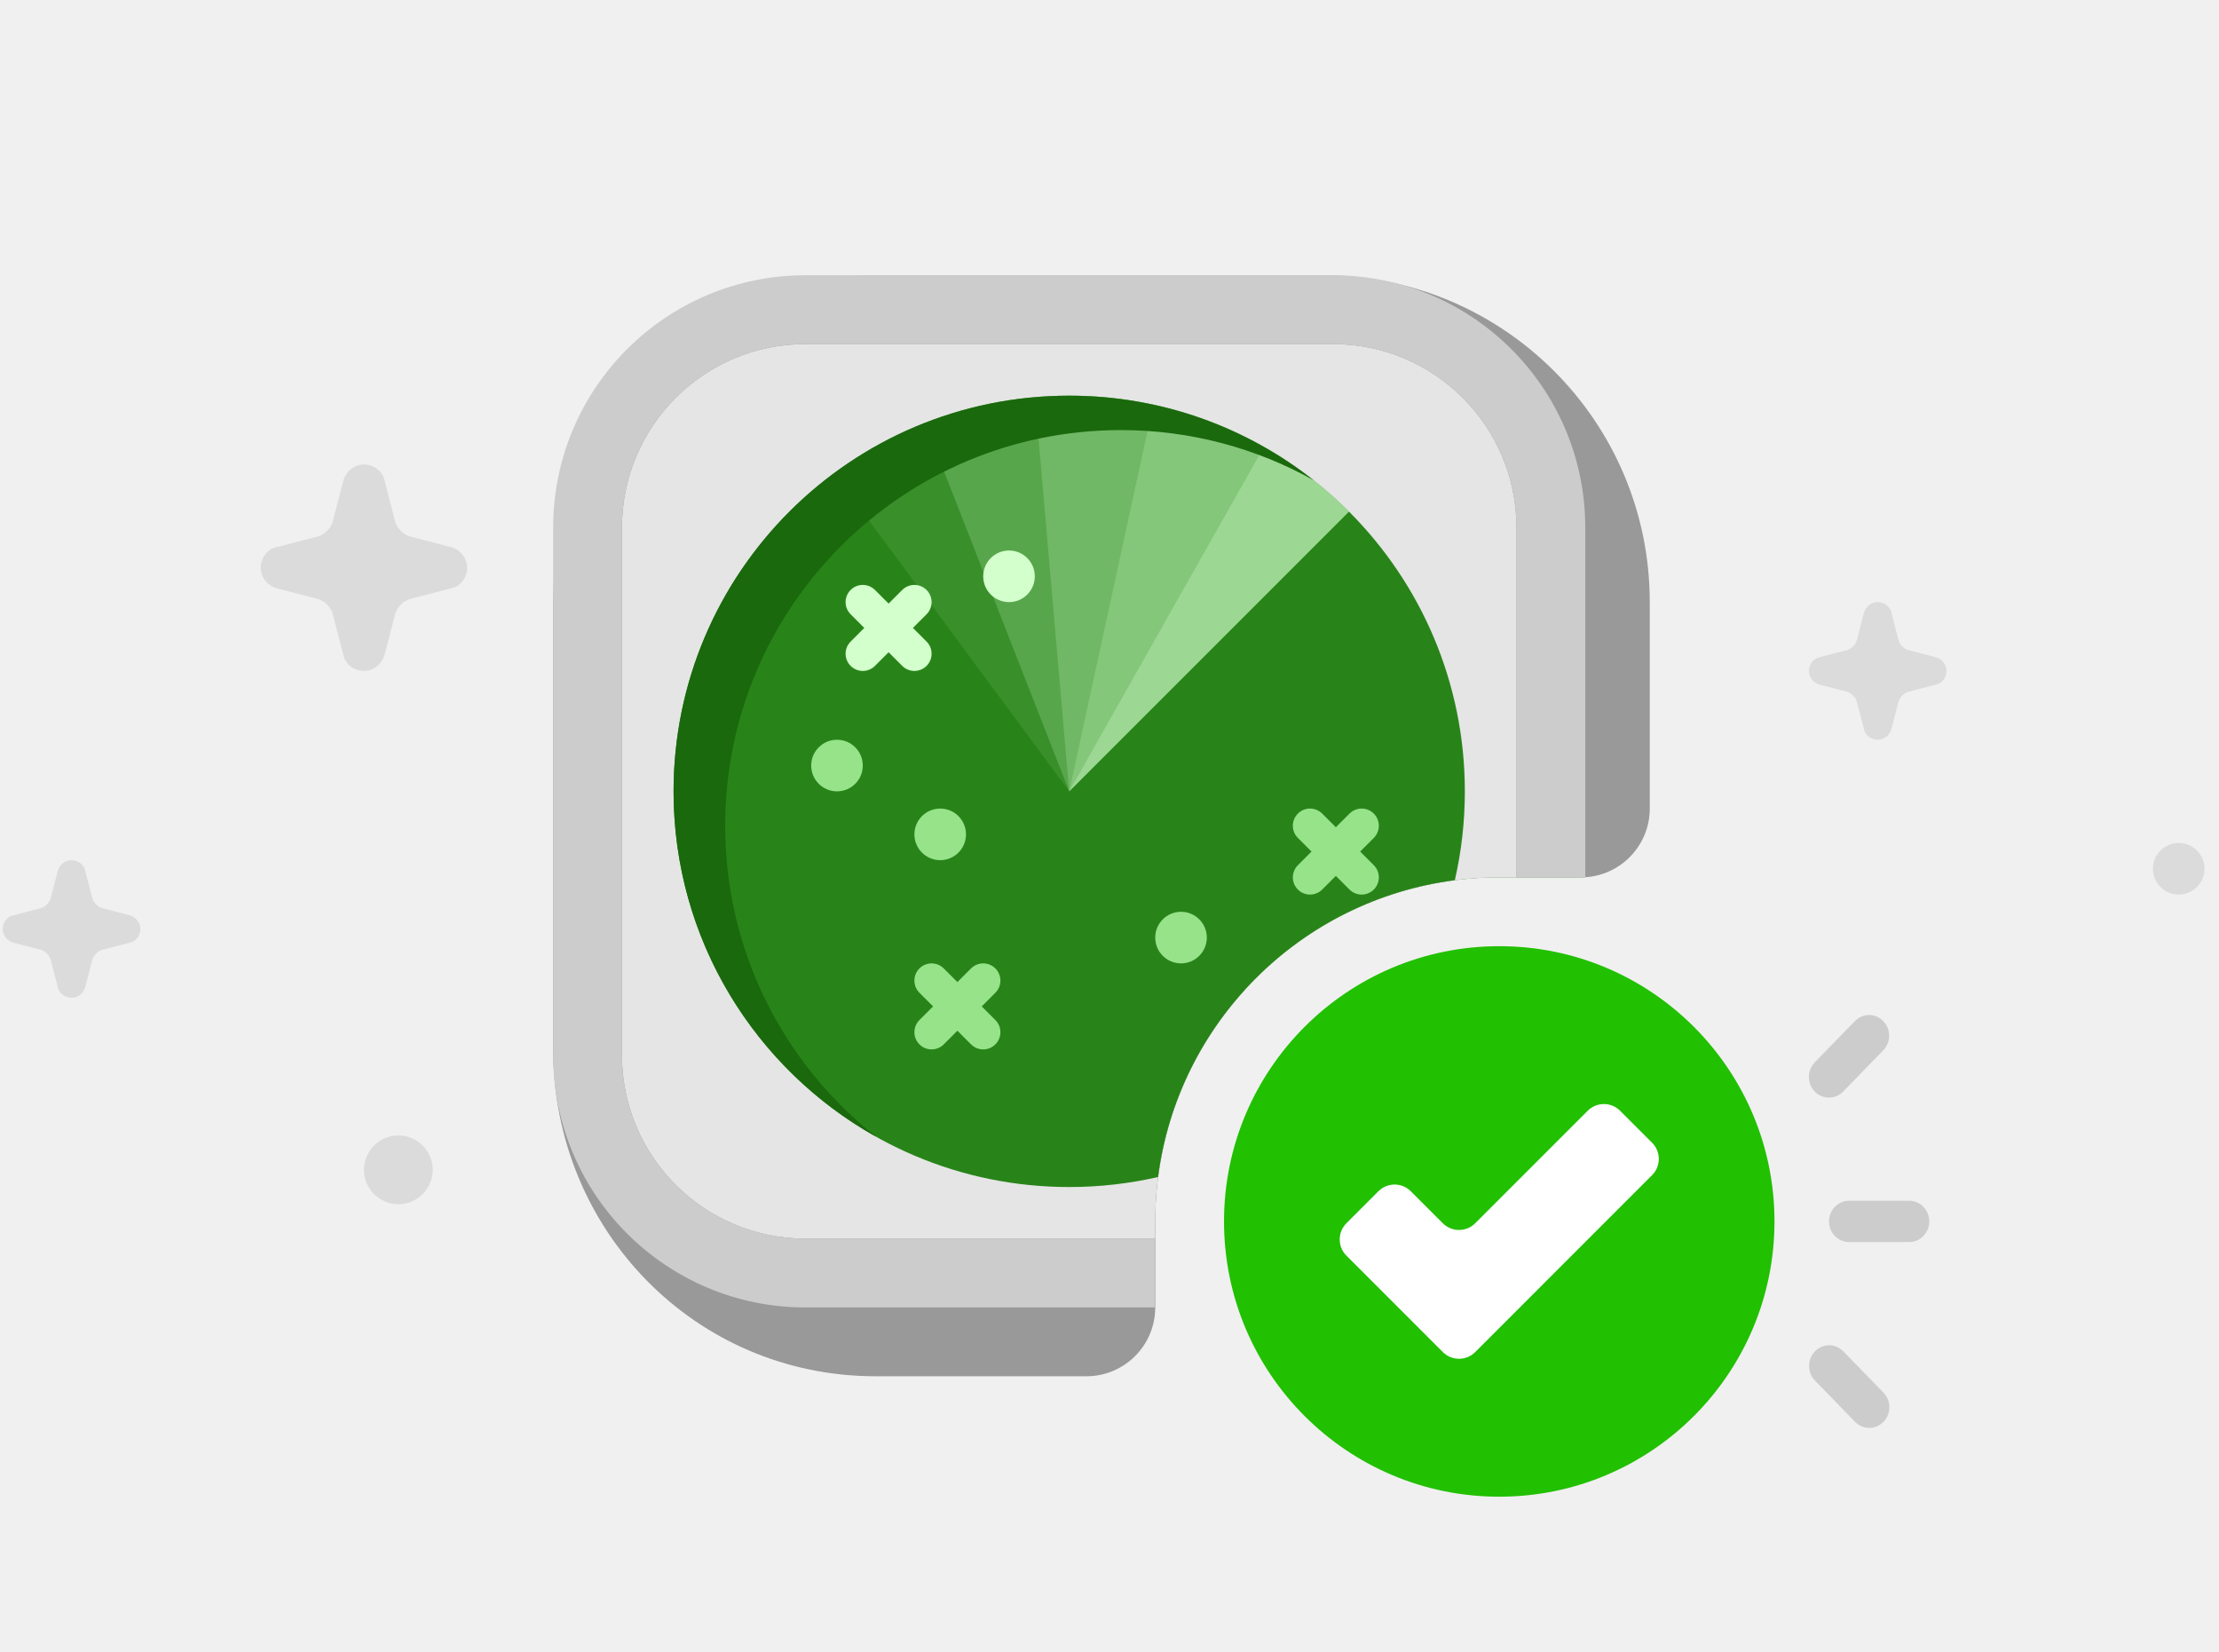
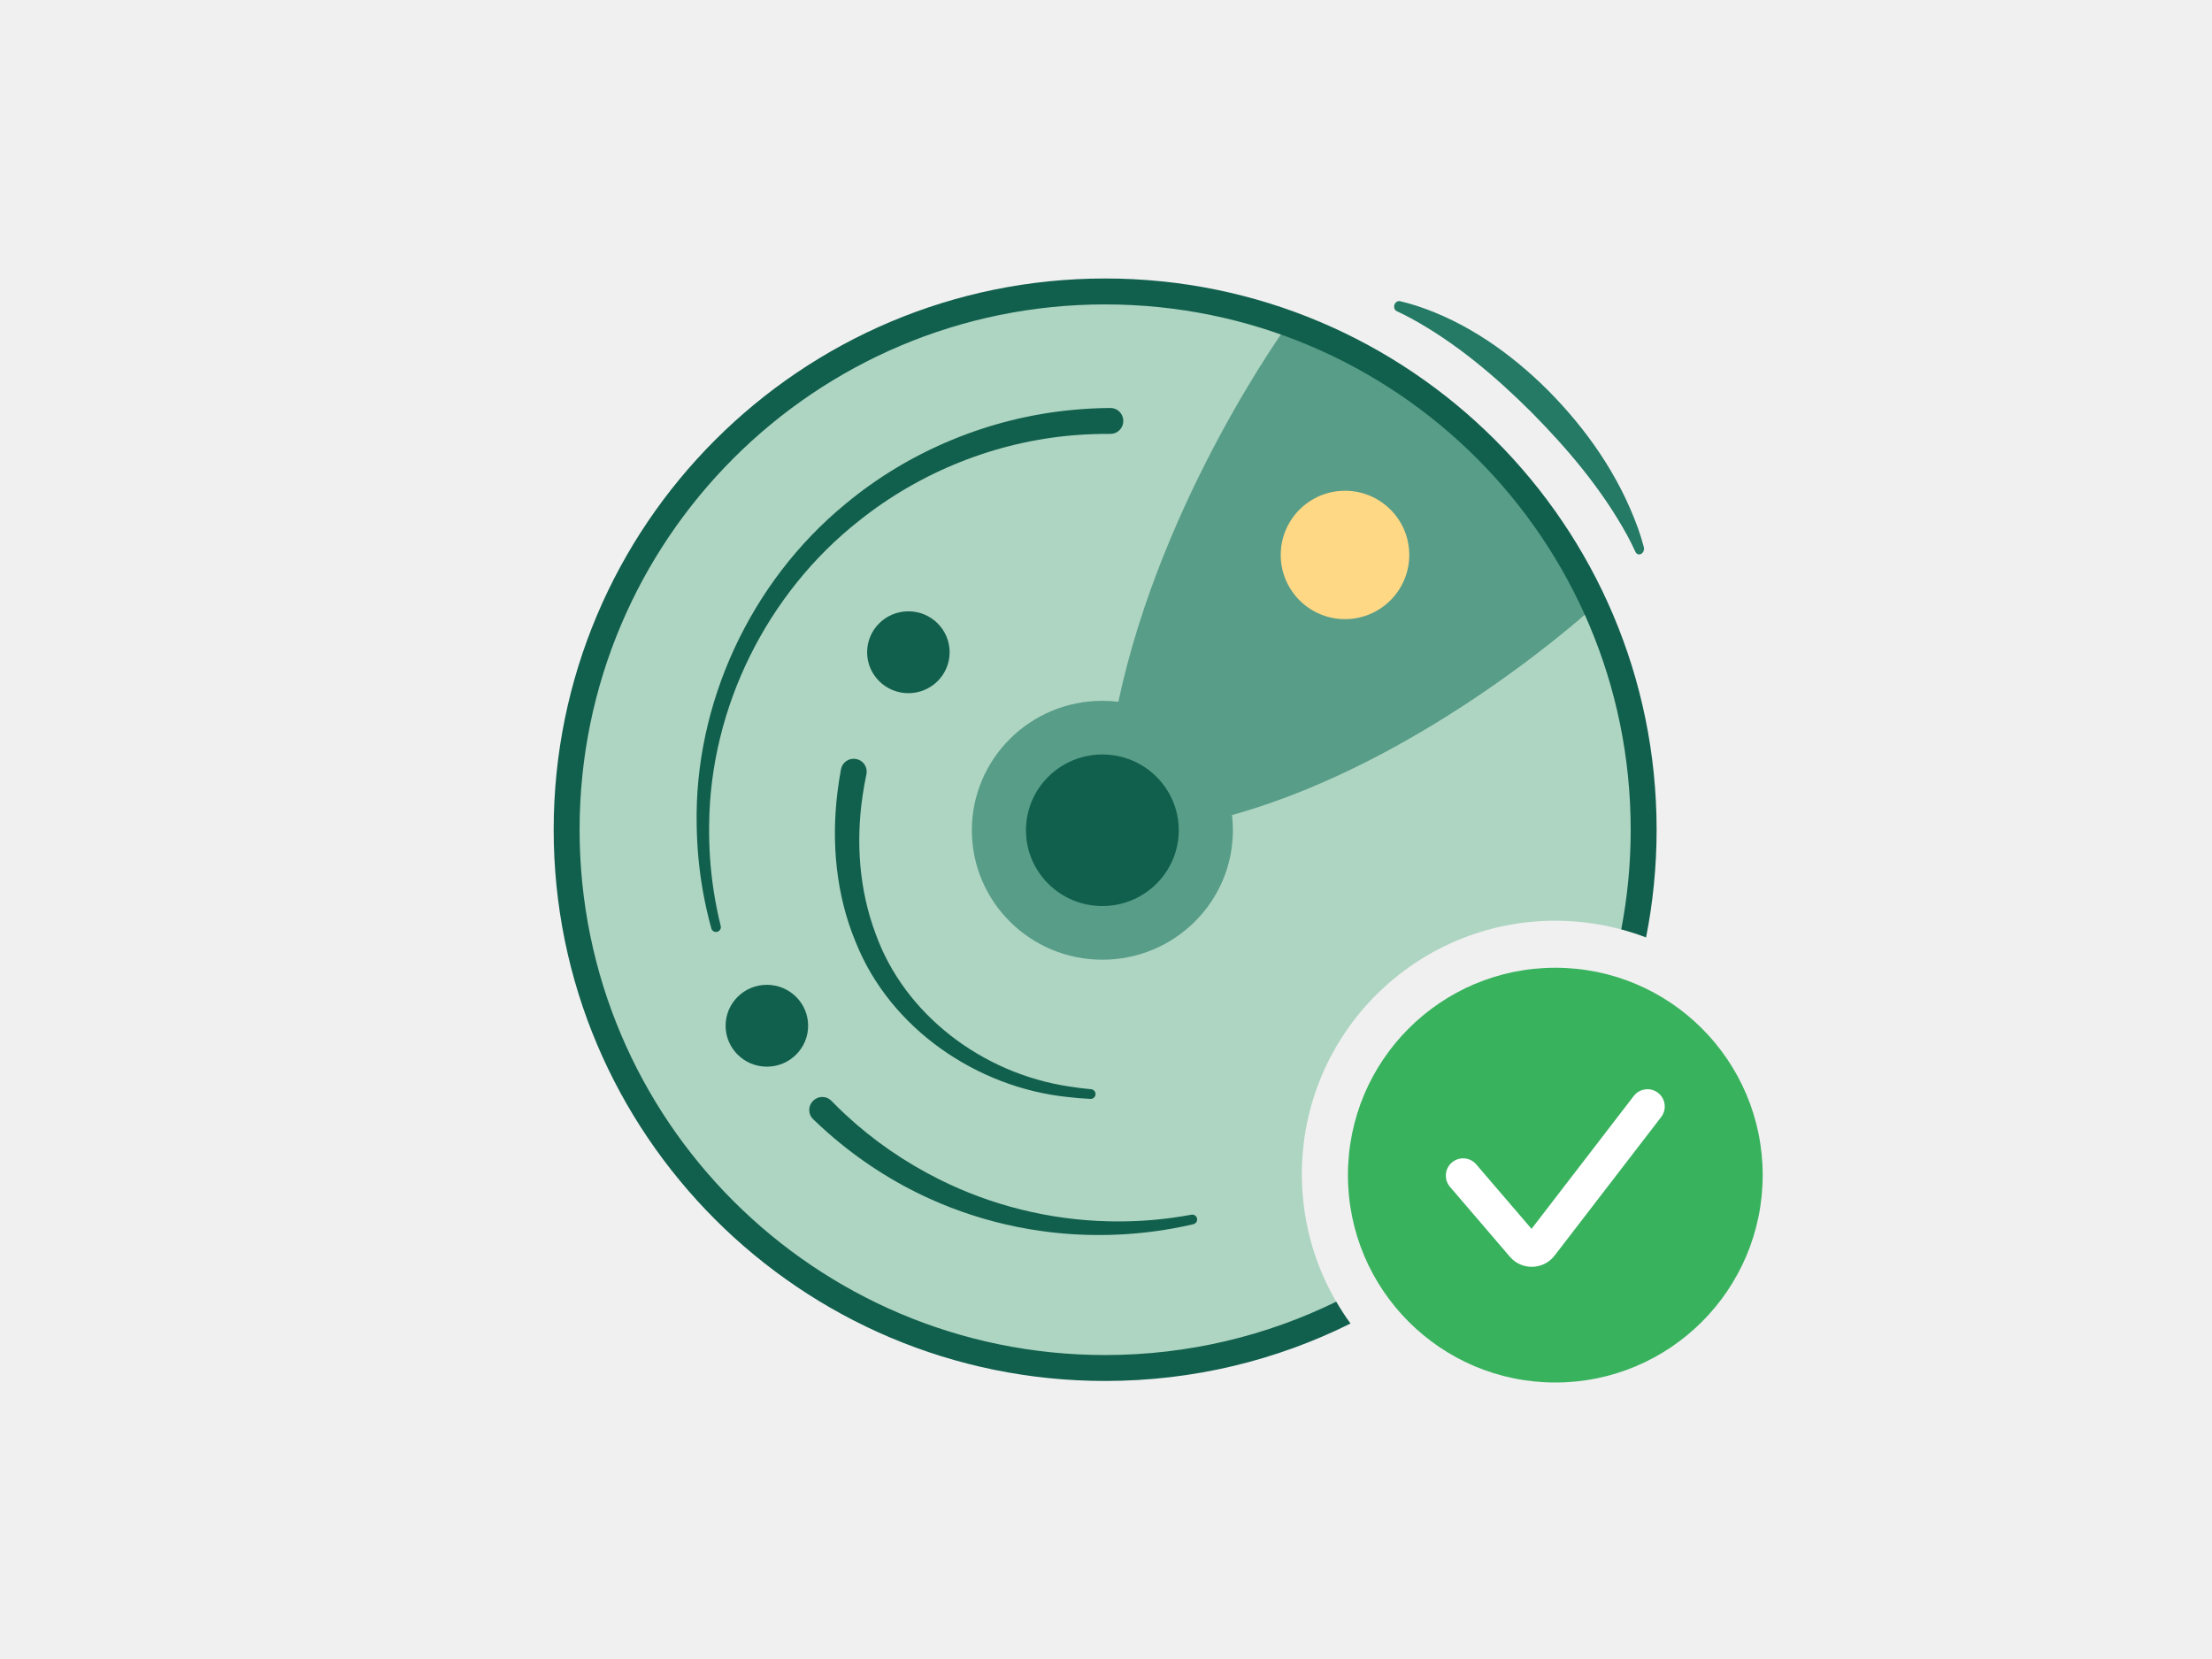
- <svg xmlns="http://www.w3.org/2000/svg" width="129" height="96" viewBox="0 0 129 96" fill="none">
-   <path opacity="0.2" d="M112.53 39.8L110.987 40.2C110.701 40.257 110.415 40.543 110.358 40.829L109.958 42.371C109.844 42.771 109.501 43 109.158 43C108.758 43 108.415 42.714 108.358 42.371L107.958 40.829C107.901 40.543 107.615 40.257 107.33 40.2L105.787 39.8C105.387 39.686 105.158 39.343 105.158 39C105.158 38.6 105.444 38.257 105.787 38.2L107.33 37.8C107.615 37.743 107.901 37.457 107.958 37.171L108.358 35.629C108.472 35.229 108.815 35 109.158 35C109.558 35 109.901 35.286 109.958 35.629L110.358 37.171C110.415 37.457 110.701 37.743 110.987 37.8L112.53 38.2C112.93 38.314 113.158 38.657 113.158 39C113.158 39.4 112.873 39.743 112.53 39.8Z" fill="#888888" />
-   <path opacity="0.2" d="M26.215 34.2L23.901 34.8C23.473 34.886 23.044 35.314 22.958 35.743L22.358 38.057C22.187 38.657 21.672 39 21.158 39C20.558 39 20.044 38.571 19.958 38.057L19.358 35.743C19.273 35.314 18.844 34.886 18.415 34.8L16.101 34.2C15.501 34.029 15.158 33.514 15.158 33C15.158 32.4 15.587 31.886 16.101 31.8L18.415 31.2C18.844 31.114 19.273 30.686 19.358 30.257L19.958 27.943C20.13 27.343 20.644 27 21.158 27C21.758 27 22.273 27.429 22.358 27.943L22.958 30.257C23.044 30.686 23.473 31.114 23.901 31.2L26.215 31.8C26.815 31.971 27.158 32.486 27.158 33C27.158 33.6 26.73 34.114 26.215 34.2Z" fill="#888888" />
-   <path opacity="0.2" d="M7.53 54.8L5.987 55.2C5.701 55.257 5.415 55.543 5.358 55.829L4.958 57.371C4.844 57.771 4.501 58 4.158 58C3.758 58 3.415 57.714 3.358 57.371L2.958 55.829C2.901 55.543 2.615 55.257 2.33 55.2L0.787 54.8C0.387 54.686 0.158 54.343 0.158 54C0.158 53.6 0.444 53.257 0.787 53.2L2.33 52.8C2.615 52.743 2.901 52.457 2.958 52.171L3.358 50.629C3.472 50.229 3.815 50 4.158 50C4.558 50 4.901 50.286 4.958 50.629L5.358 52.171C5.415 52.457 5.701 52.743 5.987 52.8L7.53 53.2C7.93 53.314 8.158 53.657 8.158 54C8.158 54.4 7.872 54.743 7.53 54.8Z" fill="#888888" />
-   <path opacity="0.2" d="M126.658 52C125.833 52 125.158 51.325 125.158 50.5C125.158 49.675 125.833 49 126.658 49C127.483 49 128.158 49.675 128.158 50.5C128.158 51.325 127.483 52 126.658 52Z" fill="#888888" />
-   <path opacity="0.2" d="M23.158 70C22.058 70 21.158 69.1 21.158 68C21.158 66.9 22.058 66 23.158 66C24.258 66 25.158 66.9 25.158 68C25.158 69.1 24.258 70 23.158 70Z" fill="#888888" />
-   <path d="M51.158 20C42.874 20 36.158 26.716 36.158 35V61C36.158 69.284 42.874 76 51.158 76H67.158V71C67.158 59.954 76.112 51 87.158 51H92.158V35C92.158 26.716 85.442 20 77.158 20H51.158Z" fill="#63C853" />
-   <path d="M50.908 16C40.415 16 32.158 24.507 32.158 35V61C32.158 71.493 40.415 80 50.908 80H63.158C65.367 80 67.158 78.209 67.158 76V71C67.158 65.799 69.144 61.062 72.398 57.505L71.908 53H78.432C81.069 51.719 84.029 51 87.158 51H91.908C94.117 51 95.908 49.209 95.908 47V35C95.908 24.507 87.402 16 76.908 16H50.908Z" fill="#999999" />
-   <path d="M46.825 20C40.934 20 36.158 24.776 36.158 30.667V61.333C36.158 67.224 40.934 72 46.825 72H67.158V71C67.158 59.954 76.112 51 87.158 51H88.158V30.667C88.158 24.776 83.382 20 77.491 20H46.825Z" fill="#E5E5E5" />
-   <path d="M46.825 16C38.725 16 32.158 22.567 32.158 30.667V61.333C32.158 69.433 38.725 76 46.825 76H67.158V72H46.825L46.276 71.986C40.822 71.71 36.448 67.336 36.172 61.882L36.158 61.333V30.667C36.158 24.96 40.64 20.299 46.276 20.014L46.825 20H77.491L78.04 20.014C83.676 20.299 88.158 24.96 88.158 30.667V51H92.158V30.667C92.158 22.567 85.591 16 77.491 16H46.825Z" fill="#CCCCCC" />
-   <path d="M62.158 23C49.456 23 39.158 33.297 39.158 46C39.158 58.703 49.456 69 62.158 69C63.935 69 65.664 68.798 67.325 68.417C68.483 59.437 75.596 52.324 84.576 51.166C84.957 49.505 85.158 47.776 85.158 46C85.158 33.297 74.861 23 62.158 23Z" fill="#288419" />
-   <path opacity="0.1" d="M62.158 23C68.509 23 74.26 25.574 78.422 29.736L62.158 46L48.486 27.503C52.308 24.673 57.038 23 62.158 23Z" fill="#D3FFCC" />
-   <path opacity="0.2" d="M62.159 23C68.51 23 74.259 25.574 78.421 29.736L62.159 46L53.775 24.576C56.373 23.559 59.2 23 62.159 23Z" fill="#D3FFCC" />
-   <path opacity="0.2" d="M62.158 23C68.509 23 74.259 25.574 78.422 29.736L62.158 46L60.166 23.087C60.822 23.031 61.486 23 62.158 23Z" fill="#D3FFCC" />
-   <path opacity="0.2" d="M67.044 23.521C71.434 24.471 75.358 26.673 78.422 29.736L62.158 46L67.044 23.521Z" fill="#D3FFCC" />
-   <path opacity="0.3" d="M73.477 25.975C75.293 27.003 76.956 28.271 78.422 29.736L62.158 46L73.477 25.975Z" fill="#D3FFCC" />
-   <path d="M62.158 23C67.523 23 72.459 24.837 76.371 27.916C73.053 26.06 69.23 25 65.158 25C52.456 25 42.158 35.297 42.158 48C42.158 55.337 45.594 61.872 50.944 66.083C43.913 62.148 39.158 54.63 39.158 46C39.158 33.297 49.456 23 62.158 23Z" fill="#1A690D" />
-   <path d="M60.158 33.5C60.158 34.328 59.487 35 58.658 35C57.83 35 57.158 34.328 57.158 33.5C57.158 32.672 57.83 32 58.658 32C59.487 32 60.158 32.672 60.158 33.5Z" fill="#D3FFCC" />
-   <path d="M50.158 44.5C50.158 45.328 49.487 46 48.658 46C47.83 46 47.158 45.328 47.158 44.5C47.158 43.672 47.83 43 48.658 43C49.487 43 50.158 43.672 50.158 44.5Z" fill="#96E38A" />
-   <path d="M56.158 48.5C56.158 49.328 55.487 50 54.658 50C53.83 50 53.158 49.328 53.158 48.5C53.158 47.672 53.83 47 54.658 47C55.487 47 56.158 47.672 56.158 48.5Z" fill="#96E38A" />
-   <path d="M70.158 54.5C70.158 55.328 69.487 56 68.658 56C67.83 56 67.158 55.328 67.158 54.5C67.158 53.672 67.83 53 68.658 53C69.487 53 70.158 53.672 70.158 54.5Z" fill="#96E38A" />
-   <path d="M49.451 34.293C49.817 33.927 50.396 33.904 50.789 34.225L50.865 34.293L51.658 35.086L52.451 34.293L52.527 34.225C52.92 33.904 53.499 33.927 53.865 34.293C54.231 34.659 54.254 35.238 53.934 35.631L53.865 35.707L53.072 36.5L53.865 37.293L53.934 37.369C54.254 37.762 54.231 38.341 53.865 38.707C53.499 39.073 52.92 39.096 52.527 38.776L52.451 38.707L51.658 37.914L50.865 38.707L50.789 38.776C50.396 39.096 49.817 39.073 49.451 38.707C49.085 38.341 49.062 37.762 49.383 37.369L49.451 37.293L50.244 36.5L49.451 35.707L49.383 35.631C49.062 35.238 49.085 34.659 49.451 34.293Z" fill="#D3FFCC" />
-   <path d="M75.451 47.293C75.817 46.927 76.396 46.904 76.789 47.225L76.865 47.293L77.658 48.086L78.451 47.293L78.527 47.225C78.92 46.904 79.499 46.927 79.865 47.293C80.231 47.659 80.254 48.238 79.933 48.631L79.865 48.707L79.072 49.5L79.865 50.293L79.933 50.369C80.254 50.762 80.231 51.341 79.865 51.707C79.499 52.073 78.92 52.096 78.527 51.776L78.451 51.707L77.658 50.914L76.865 51.707L76.789 51.776C76.396 52.096 75.817 52.073 75.451 51.707C75.085 51.341 75.062 50.762 75.383 50.369L75.451 50.293L76.244 49.5L75.451 48.707L75.383 48.631C75.062 48.238 75.085 47.659 75.451 47.293Z" fill="#96E38A" />
-   <path d="M53.451 56.293C53.817 55.927 54.396 55.904 54.789 56.225L54.865 56.293L55.658 57.086L56.451 56.293L56.527 56.225C56.92 55.904 57.499 55.927 57.865 56.293C58.231 56.659 58.254 57.238 57.934 57.631L57.865 57.707L57.072 58.5L57.865 59.293L57.934 59.369C58.254 59.762 58.231 60.341 57.865 60.707C57.499 61.073 56.92 61.096 56.527 60.776L56.451 60.707L55.658 59.914L54.865 60.707L54.789 60.776C54.396 61.096 53.817 61.073 53.451 60.707C53.085 60.341 53.062 59.762 53.383 59.369L53.451 59.293L54.244 58.5L53.451 57.707L53.383 57.631C53.062 57.238 53.085 56.659 53.451 56.293Z" fill="#96E38A" />
-   <path d="M87.158 87C95.995 87 103.158 79.837 103.158 71C103.158 62.163 95.995 55 87.158 55C78.322 55 71.158 62.163 71.158 71C71.158 79.837 78.322 87 87.158 87Z" fill="#21C000" />
-   <path d="M96.043 68.31C96.564 67.789 96.564 66.945 96.043 66.425L94.184 64.566C93.664 64.045 92.82 64.045 92.3 64.566L85.761 71.105C85.24 71.625 84.397 71.625 83.876 71.105L82.017 69.246C81.496 68.725 80.653 68.725 80.132 69.246L78.273 71.105C77.753 71.625 77.753 72.469 78.273 72.989L83.876 78.592C84.397 79.113 85.24 79.113 85.761 78.592L96.043 68.31Z" fill="white" />
-   <path d="M108.66 59C108.957 59 109.254 59.12 109.482 59.354C109.937 59.822 109.937 60.584 109.482 61.052L107.149 63.451C106.695 63.919 105.954 63.919 105.499 63.451C105.044 62.983 105.044 62.221 105.499 61.754L107.832 59.354C108.059 59.12 108.356 59 108.654 59H108.66Z" fill="#CCCCCC" />
-   <path d="M107.493 69.798H110.992C111.633 69.798 112.158 70.338 112.158 70.998C112.158 71.658 111.633 72.198 110.992 72.198H107.493C106.852 72.198 106.327 71.658 106.327 70.998C106.327 70.338 106.852 69.798 107.493 69.798Z" fill="#CCCCCC" />
-   <path d="M105.511 78.552C105.739 78.318 106.036 78.198 106.333 78.198H106.339C106.637 78.198 106.934 78.318 107.161 78.552L109.494 80.951C109.949 81.419 109.949 82.181 109.494 82.649C109.039 83.117 108.298 83.117 107.844 82.649L105.511 80.249C105.056 79.781 105.056 79.02 105.511 78.552Z" fill="#CCCCCC" />
+ <svg xmlns="http://www.w3.org/2000/svg" width="128" height="96" viewBox="0 0 128 96" fill="none">
+   <path d="M63.864 16.705C81.117 16.705 95.103 30.832 95.103 48.055C95.103 50.086 94.908 52.072 94.536 53.994C93.108 53.53 91.583 53.279 90 53.279C81.9 53.279 75.334 59.846 75.334 67.946C75.334 70.921 76.219 73.689 77.742 76.001C73.561 78.075 68.849 79.24 63.864 79.24C46.611 79.24 32.625 65.278 32.625 48.055C32.625 30.832 46.611 16.705 63.864 16.705Z" fill="#AED5C2" />
+   <path d="M74.566 18.719C82.624 21.464 89.394 28.755 92.318 35.03C92.293 35.053 82.62 44.008 71.29 47.165C71.324 47.453 71.342 47.747 71.342 48.044C71.342 52.181 67.961 55.535 63.79 55.535C59.619 55.535 56.238 52.181 56.238 48.044C56.238 43.907 59.62 40.553 63.79 40.553C64.103 40.553 64.412 40.572 64.715 40.609C67.244 28.728 74.546 18.746 74.566 18.719Z" fill="#589D88" />
+   <path d="M81.549 32.113C81.549 34.164 79.884 35.827 77.83 35.827C75.776 35.827 74.111 34.164 74.111 32.113C74.111 30.061 75.776 28.398 77.83 28.398C79.884 28.398 81.549 30.061 81.549 32.113Z" fill="#FFD885" />
+   <path d="M94.969 32.051C95.031 32.016 95.081 31.956 95.109 31.883C95.138 31.81 95.141 31.73 95.122 31.659C95.028 31.299 94.917 30.942 94.792 30.588C93.657 27.44 91.767 24.804 89.592 22.602C87.402 20.419 84.85 18.637 81.984 17.698C81.667 17.596 81.342 17.505 81.02 17.429C80.956 17.414 80.886 17.425 80.825 17.463C80.763 17.501 80.715 17.563 80.69 17.637C80.665 17.71 80.666 17.789 80.691 17.857C80.716 17.925 80.765 17.977 80.824 18.005C81.115 18.141 81.406 18.288 81.69 18.442C84.246 19.845 86.512 21.756 88.617 23.852C90.704 25.967 92.674 28.272 94.171 30.997C94.336 31.304 94.492 31.616 94.635 31.931C94.665 31.996 94.714 32.046 94.776 32.069C94.838 32.092 94.907 32.085 94.969 32.051Z" fill="#247A64" />
+   <path d="M63.95 16.115C81.574 16.115 95.862 30.396 95.862 48.013C95.862 50.147 95.651 52.231 95.252 54.247C94.784 54.067 94.305 53.911 93.815 53.779C94.174 51.913 94.362 49.985 94.362 48.013C94.362 31.225 80.746 17.615 63.95 17.615C47.154 17.615 33.539 31.225 33.539 48.013C33.539 64.801 47.154 78.411 63.95 78.411C68.748 78.411 73.286 77.3 77.322 75.323C77.576 75.759 77.852 76.181 78.149 76.587C73.873 78.715 69.051 79.911 63.95 79.911C46.327 79.911 32.039 65.63 32.039 48.013C32.039 30.396 46.327 16.115 63.95 16.115Z" fill="#11604D" />
+   <path d="M47.583 63.476C47.782 63.475 47.971 63.556 48.109 63.699C48.371 63.968 48.64 64.231 48.915 64.487C50.525 65.987 52.359 67.25 54.336 68.239C57.357 69.753 60.729 70.594 64.145 70.672C65.366 70.701 66.592 70.636 67.807 70.472C68.187 70.421 68.565 70.36 68.942 70.29C69.014 70.276 69.089 70.292 69.15 70.333C69.211 70.374 69.254 70.437 69.269 70.508C69.284 70.58 69.27 70.654 69.23 70.716C69.191 70.778 69.129 70.823 69.058 70.84C68.675 70.929 68.29 71.009 67.903 71.079C66.665 71.304 65.407 71.431 64.145 71.46C60.617 71.546 57.047 70.84 53.799 69.367C51.674 68.407 49.694 67.119 47.934 65.575C47.633 65.311 47.338 65.04 47.05 64.761C46.907 64.623 46.826 64.434 46.826 64.235C46.825 64.037 46.906 63.843 47.049 63.7C47.191 63.557 47.384 63.476 47.583 63.476Z" fill="#11604D" />
+   <path d="M48.979 44.033C49.144 43.922 49.349 43.882 49.547 43.921C49.744 43.96 49.918 44.075 50.029 44.24C50.139 44.406 50.178 44.608 50.137 44.802C50.047 45.227 49.974 45.635 49.912 46.064C49.52 48.744 49.721 51.518 50.672 54.041C52.347 58.71 56.842 62.115 61.843 62.866C62.274 62.937 62.701 62.991 63.139 63.029C63.211 63.036 63.279 63.071 63.327 63.127C63.375 63.184 63.399 63.255 63.395 63.328C63.39 63.401 63.356 63.469 63.301 63.519C63.246 63.568 63.174 63.594 63.101 63.59C62.648 63.569 62.205 63.532 61.755 63.477C56.563 62.933 51.516 59.55 49.51 54.502C48.379 51.784 48.104 48.762 48.457 45.872C48.513 45.409 48.581 44.969 48.665 44.511C48.701 44.316 48.814 44.143 48.979 44.033Z" fill="#11604D" />
+   <path d="M44.376 56.987C45.695 56.987 46.764 58.047 46.764 59.355C46.764 60.663 45.695 61.724 44.376 61.724C43.057 61.724 41.988 60.663 41.988 59.355C41.988 58.047 43.057 56.987 44.376 56.987Z" fill="#11604D" />
+   <path d="M64.252 23.608C64.451 23.606 64.642 23.684 64.782 23.825C64.923 23.965 65.002 24.157 65.002 24.358C65.002 24.558 64.923 24.75 64.782 24.891C64.642 25.032 64.451 25.11 64.252 25.108C63.556 25.102 62.866 25.128 62.175 25.184C57.656 25.545 53.258 27.298 49.701 30.141C44.413 34.307 41.086 40.922 41.036 47.745C41.018 49.002 41.103 50.262 41.291 51.507C41.397 52.204 41.535 52.897 41.705 53.581C41.723 53.653 41.712 53.729 41.674 53.793C41.636 53.856 41.575 53.903 41.504 53.921C41.433 53.94 41.357 53.93 41.292 53.893C41.228 53.856 41.181 53.795 41.161 53.724C40.969 53.027 40.809 52.321 40.681 51.608C40.454 50.335 40.331 49.041 40.314 47.745C40.169 40.715 43.425 33.68 48.912 29.171C52.6 26.096 57.245 24.174 62.045 23.722C62.778 23.651 63.512 23.613 64.252 23.608Z" fill="#11604D" />
+   <path d="M63.789 43.659C66.231 43.659 68.21 45.622 68.21 48.044C68.21 50.466 66.231 52.429 63.789 52.429C61.348 52.429 59.369 50.466 59.369 48.044C59.369 45.622 61.348 43.659 63.789 43.659Z" fill="#11604D" />
+   <path d="M52.565 35.374C53.883 35.374 54.952 36.435 54.952 37.743C54.952 39.051 53.883 40.112 52.565 40.112C51.246 40.112 50.177 39.051 50.177 37.743C50.177 36.435 51.246 35.374 52.565 35.374Z" fill="#11604D" />
+   <path d="M90 80C96.627 80 102 74.627 102 68C102 61.373 96.627 56 90 56C83.373 56 78 61.373 78 68C78 74.627 83.373 80 90 80Z" fill="#39B25E" />
+   <path d="M94.54 63.42C94.877 62.982 95.505 62.9 95.942 63.237C96.38 63.573 96.462 64.201 96.125 64.639L89.959 72.655C89.314 73.494 88.061 73.527 87.373 72.724L83.907 68.68C83.547 68.261 83.596 67.629 84.015 67.27C84.434 66.911 85.066 66.959 85.425 67.379L88.624 71.11L94.54 63.42Z" fill="white" />
</svg>
